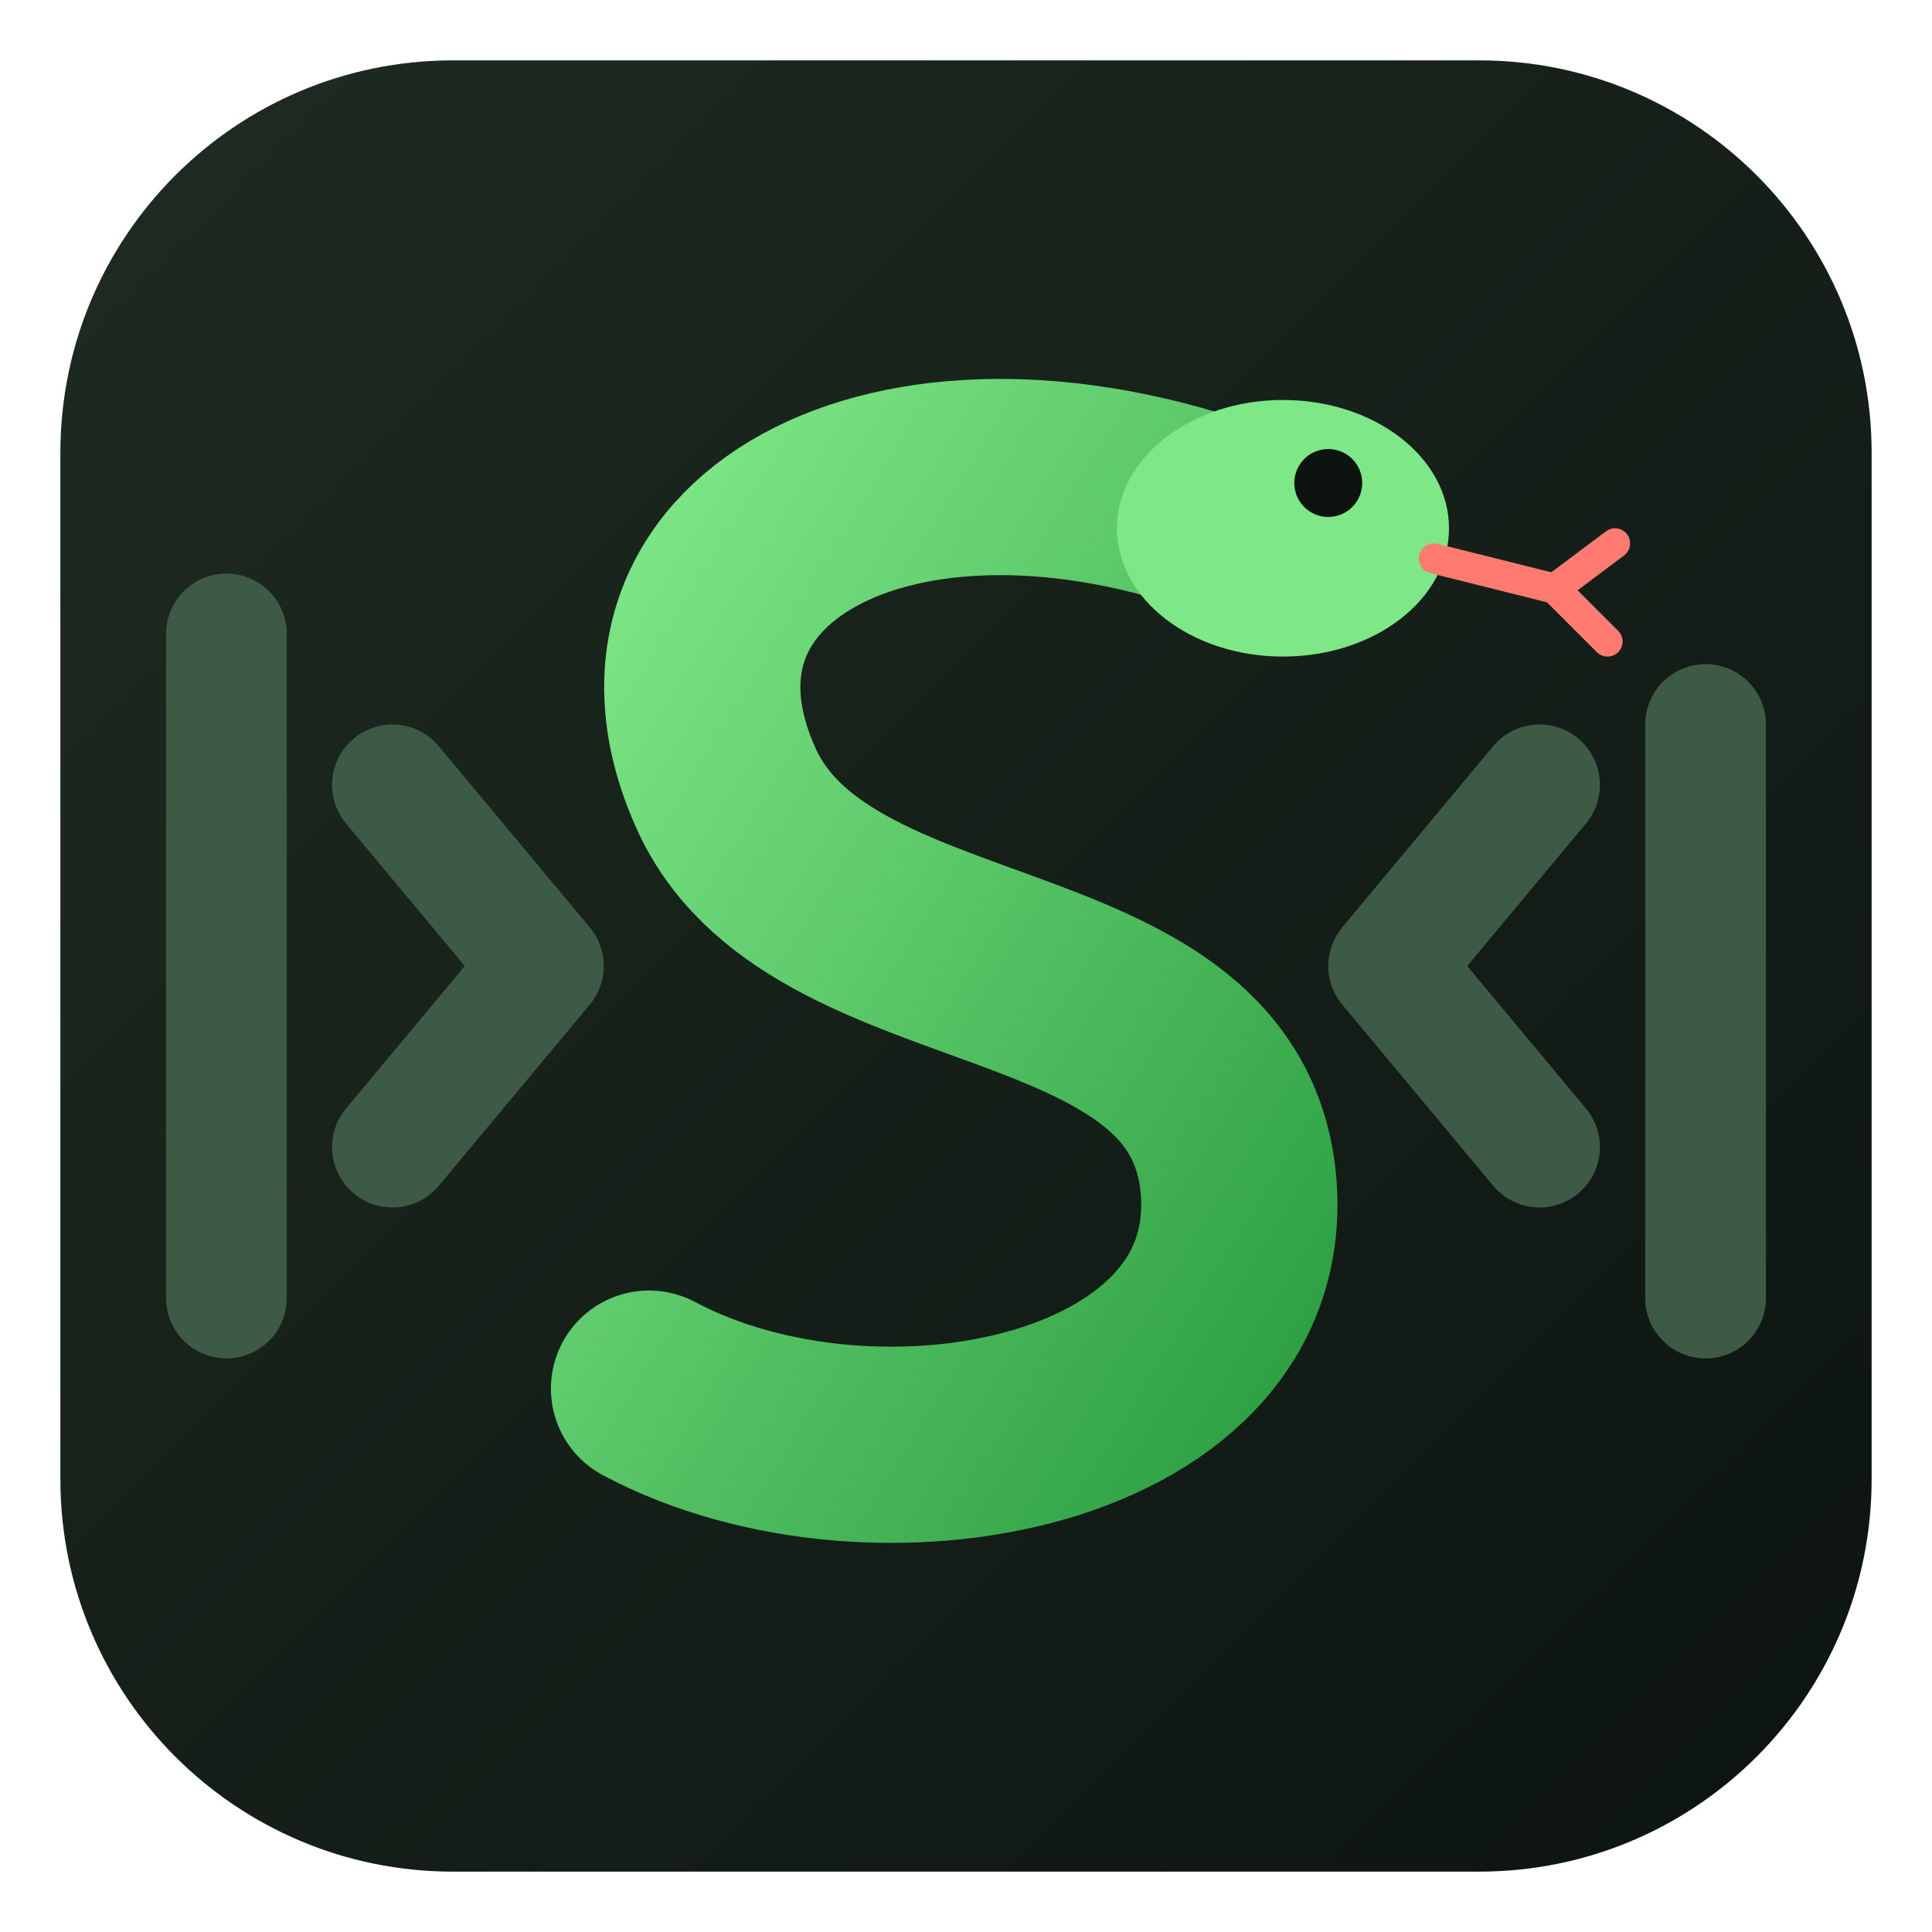
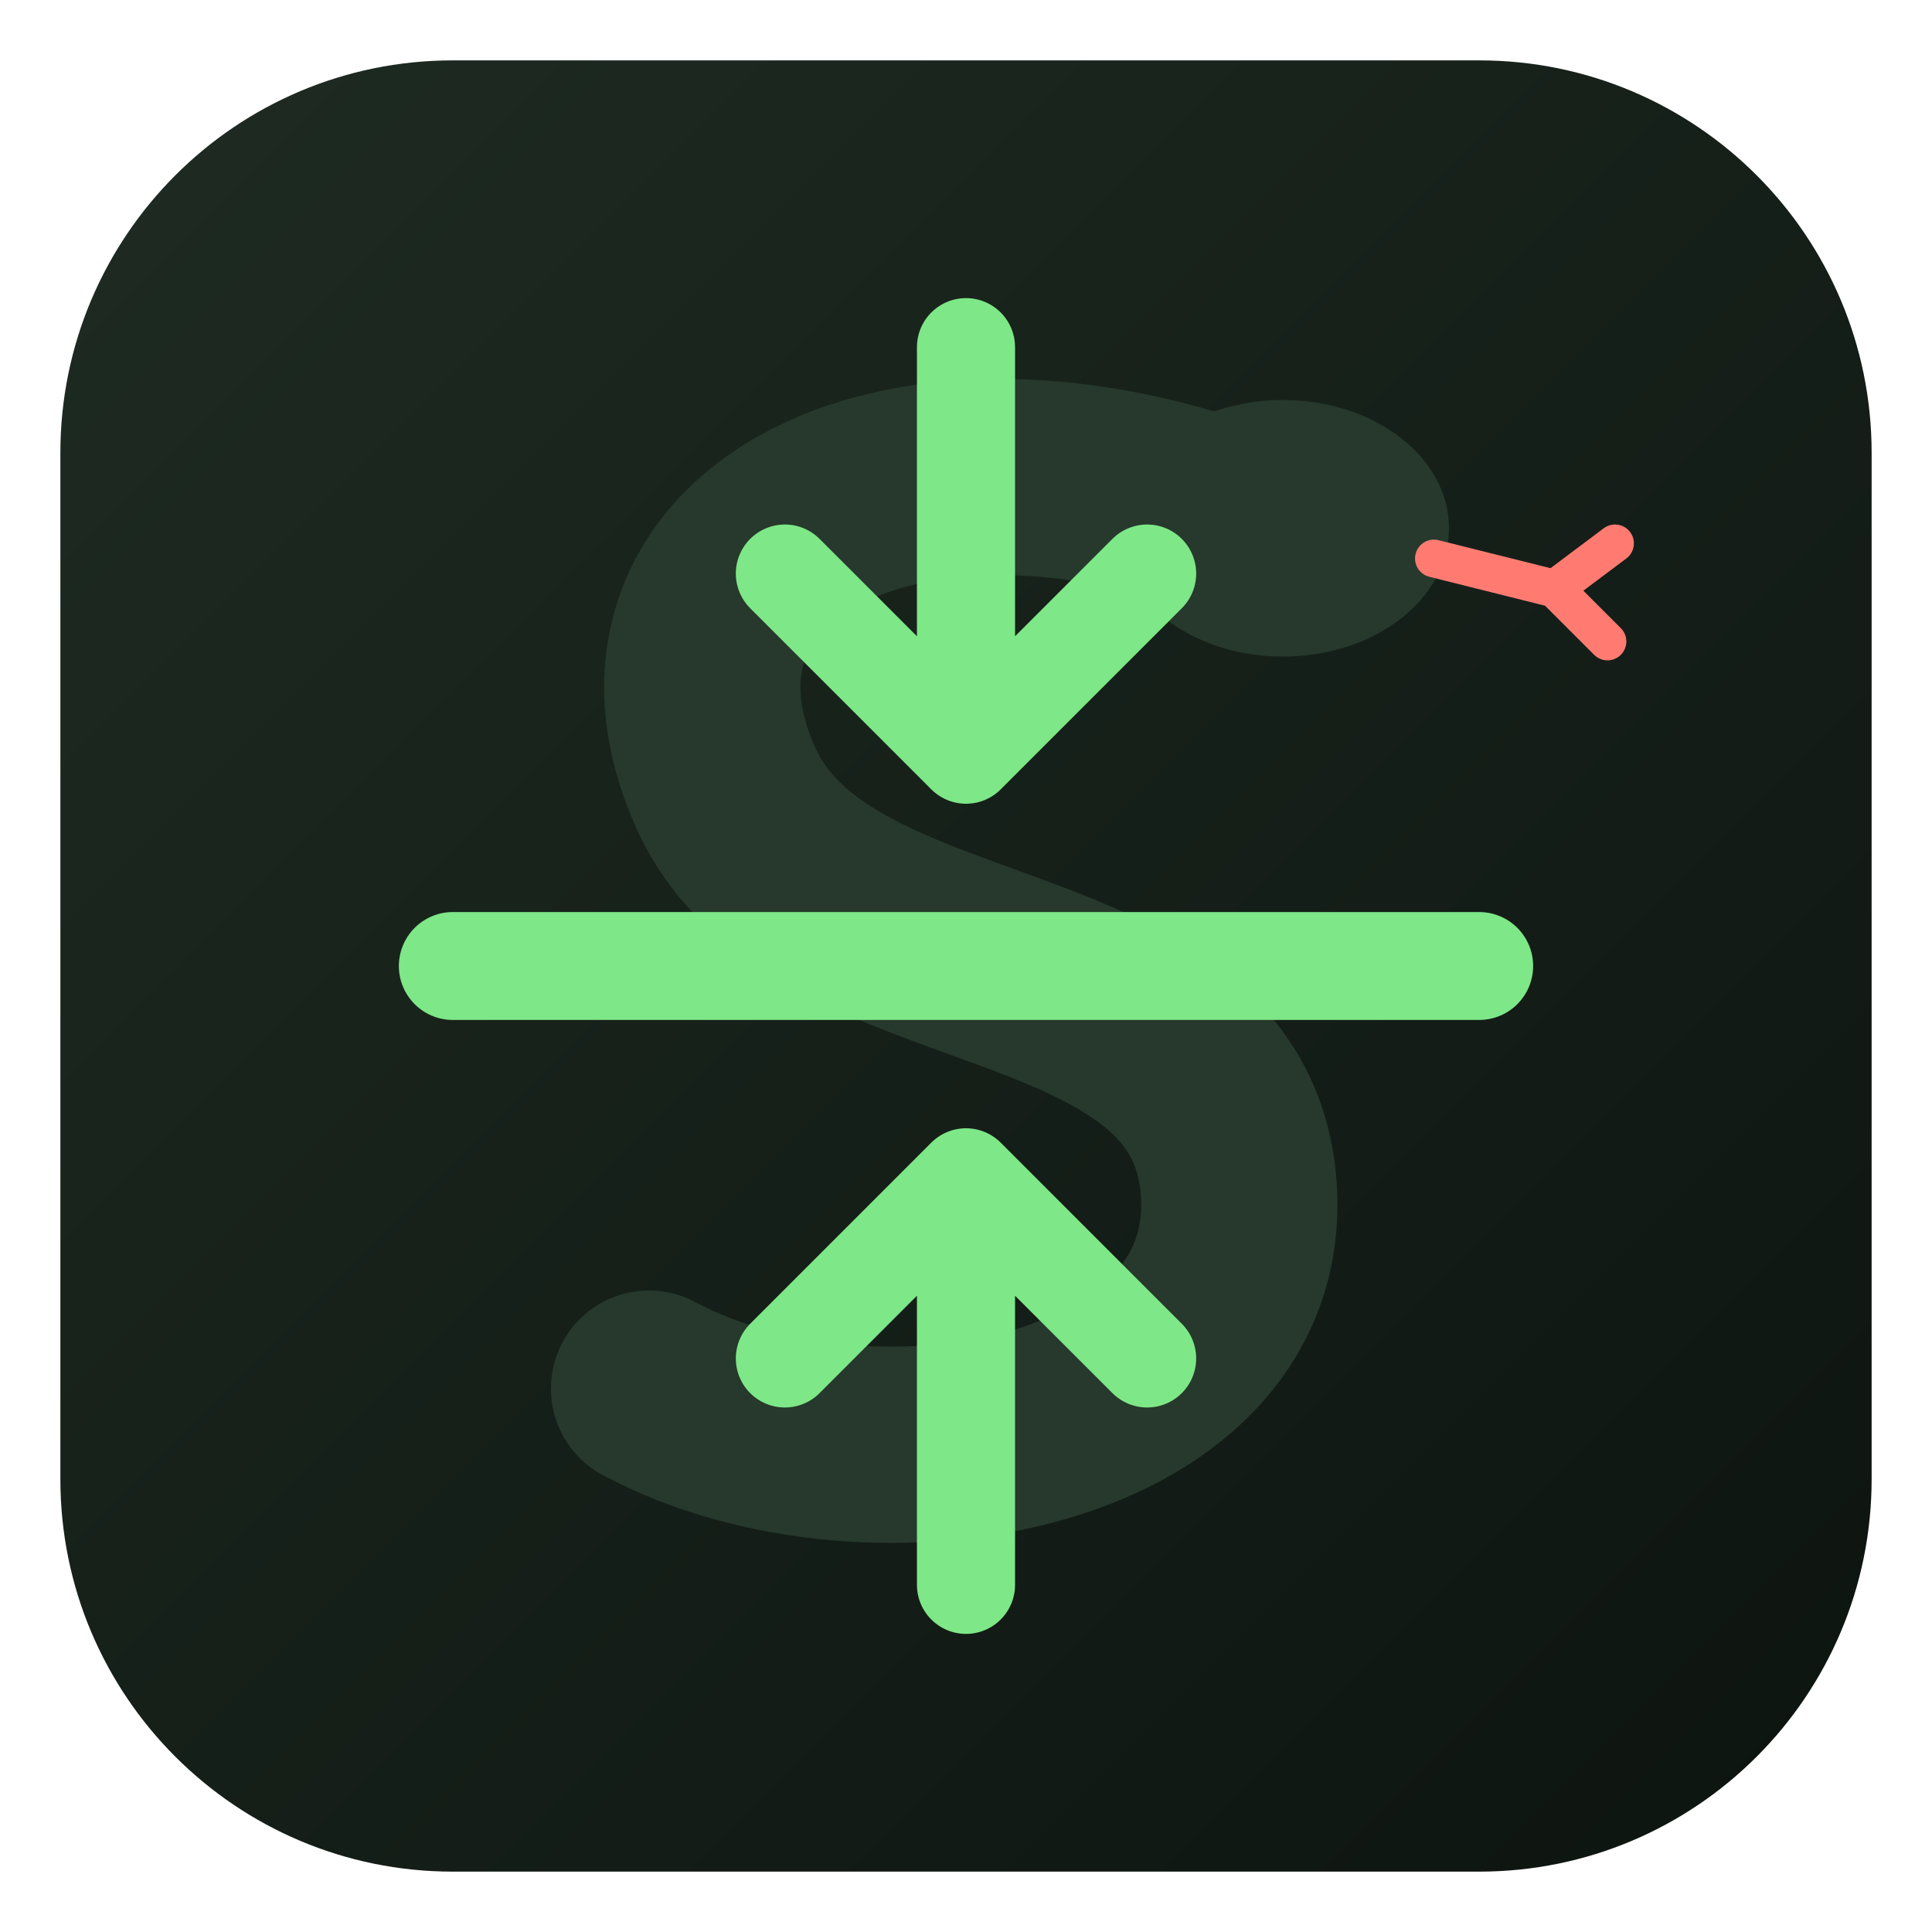
<svg xmlns="http://www.w3.org/2000/svg" viewBox="0 0 256 256">
  <defs>
    <linearGradient id="bg" x1="0" y1="0" x2="1" y2="1">
      <stop offset="0" stop-color="#1e2b22" />
      <stop offset="1" stop-color="#0d1410" />
    </linearGradient>
-     <linearGradient id="body" x1="0" y1="0" x2="1" y2="1">
-       <stop offset="0" stop-color="#7ee787" />
-       <stop offset="1" stop-color="#2ea043" />
-     </linearGradient>
  </defs>
  <rect x="8" y="8" width="240" height="240" rx="52" fill="url(#bg)" />
-   <path d="M30 84 L30 172" fill="none" stroke="#3c5a45" stroke-width="16" stroke-linecap="round" stroke-linejoin="round" />
-   <path d="M52 104 L72 128 L52 152" fill="none" stroke="#3c5a45" stroke-width="16" stroke-linecap="round" stroke-linejoin="round" />
-   <path d="M226 96 L226 172" fill="none" stroke="#3c5a45" stroke-width="16" stroke-linecap="round" stroke-linejoin="round" />
-   <path d="M204 104 L184 128 L204 152" fill="none" stroke="#3c5a45" stroke-width="16" stroke-linecap="round" stroke-linejoin="round" />
-   <path d="M166 70 C 120 52, 82 72, 96 104 C 108 132, 160 124, 164 156 C 168 190, 116 200, 86 184" fill="none" stroke="url(#body)" stroke-width="26" stroke-linecap="round" />
-   <ellipse cx="170" cy="70" rx="22" ry="17" fill="#7ee787" />
-   <circle cx="176" cy="64" r="4.5" fill="#0d1410" />
-   <path d="M190 74 L206 78 M206 78 L214 72 M206 78 L213 85" stroke="#ff7b72" stroke-width="4" stroke-linecap="round" fill="none" />
+   <path d="M166 70 C 120 52, 82 72, 96 104 C 108 132, 160 124, 164 156 C 168 190, 116 200, 86 184" fill="none" stroke="#26392c" stroke-width="26" stroke-linecap="round" />
+   <ellipse cx="170" cy="70" rx="22" ry="17" fill="#26392c" />
+   <path d="M190 74 L206 78 M206 78 L214 72 M206 78 L213 85" stroke="#ff7b72" stroke-width="5" stroke-linecap="round" fill="none" />
+   <path d="M128 46 L128 98 M104 76 L128 100 L152 76" fill="none" stroke="#7ee787" stroke-width="13" stroke-linecap="round" stroke-linejoin="round" />
+   <path d="M128 210 L128 158 M104 180 L128 156 L152 180" fill="none" stroke="#7ee787" stroke-width="13" stroke-linecap="round" stroke-linejoin="round" />
+   <path d="M60 128 L196 128" fill="none" stroke="#7ee787" stroke-width="14.3" stroke-linecap="round" stroke-linejoin="round" />
</svg>
